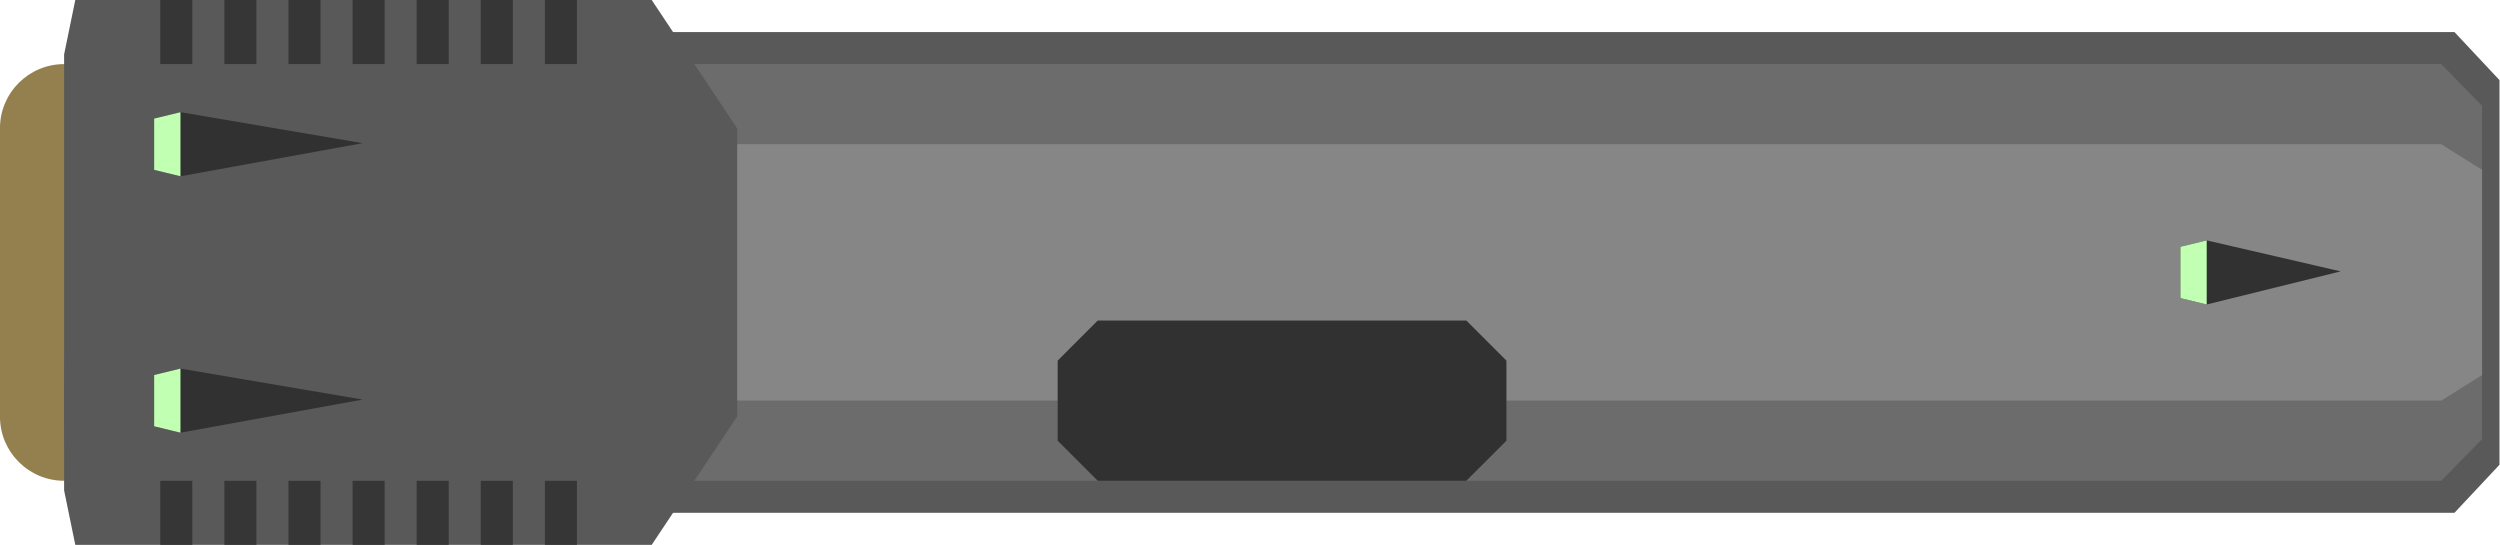
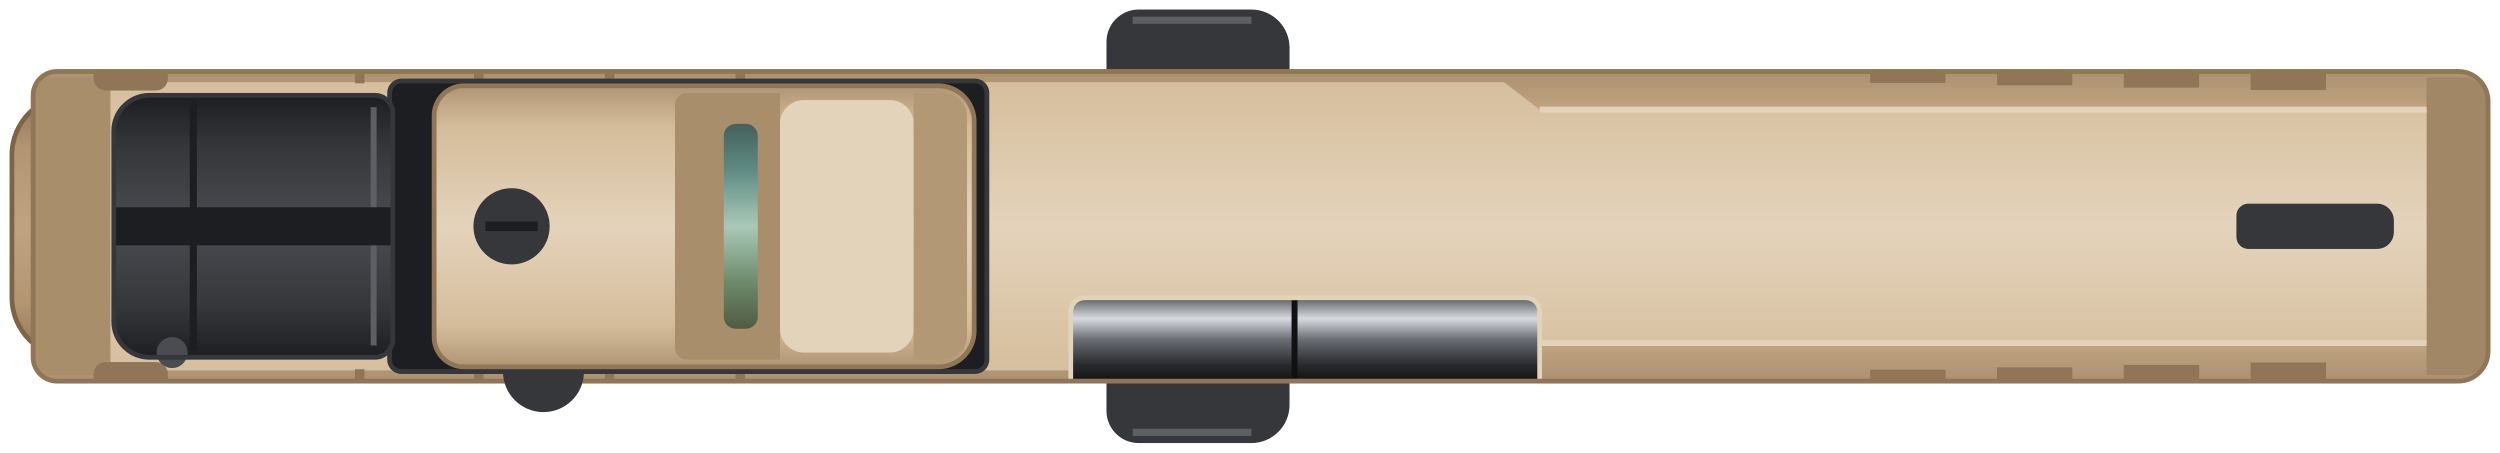
- <svg xmlns="http://www.w3.org/2000/svg" width="260" height="56.667" viewBox="-130 -28.333 260 56.667" fill-rule="evenodd" stroke-linejoin="round" stroke-miterlimit="2" clip-rule="evenodd">
+ <svg xmlns="http://www.w3.org/2000/svg" width="209.9" height="38" viewBox="-104.95 -19 209.9 38" fill-rule="evenodd" stroke-linejoin="round" clip-rule="evenodd">
  <defs>
-     <linearGradient id="five-seven-barrel-shading" gradientUnits="userSpaceOnUse" x1="0" y1="8" x2="0" y2="-8">
-       <stop offset="0" stop-color="#1e1e1e" />
-       <stop offset="0.25" stop-color="#454545" />
-       <stop offset="0.5" stop-color="#575757" />
-       <stop offset="0.75" stop-color="#3e3e3e" />
-       <stop offset="1" stop-color="#1e1e1e" />
+     <linearGradient id="five-seven-top-flat" gradientUnits="userSpaceOnUse" x1="0" y1="-13" x2="0" y2="13">
+       <stop offset="0" stop-color="#d5bd9b" />
+       <stop offset="0.5" stop-color="#e4d3bb" />
+       <stop offset="1" stop-color="#d5bd9b" />
    </linearGradient>
-     <linearGradient id="five-seven-hood-shading" gradientUnits="userSpaceOnUse" x1="0" y1="10.5" x2="0" y2="-10.5">
-       <stop offset="0" stop-color="#2e2e2e" />
-       <stop offset="0.2" stop-color="#505050" />
-       <stop offset="0.8" stop-color="#505050" />
-       <stop offset="1" stop-color="#2e2e2e" />
+     <linearGradient id="five-seven-top-facets" gradientUnits="userSpaceOnUse" x1="0" y1="-13" x2="0" y2="13">
+       <stop offset="0" stop-color="#ac9170" />
+       <stop offset="0.13" stop-color="#c1a582" />
+       <stop offset="0.5" stop-color="#c1a582" />
+       <stop offset="0.87" stop-color="#c1a582" />
+       <stop offset="1" stop-color="#ac9170" />
    </linearGradient>
-     <clipPath id="five-seven-serrations-clip">
-       <path d="M-53.333,-14.977 L-62.223,-28.333 L-122.17,-28.333 L-123.333,-22.667 L-123.333,22.667 L-122.17,28.333 L-62.223,28.333 L-53.333,14.977 L-53.333,-14.977 Z" />
-     </clipPath>
-     <clipPath id="five-seven-front-sight-clip">
-       <path d="M113.427,-0.11 L99.497,-3.333 L96.763,-2.667 L96.763,2.667 L99.497,3.333 L113.427,-0.11 Z" />
-     </clipPath>
-     <clipPath id="five-seven-rear-sight-left-clip">
-       <path d="M-92.29,-13.443 L-111.233,-16.667 L-113.97,-16 L-113.97,-10.667 L-111.233,-10 L-92.29,-13.443 Z" />
-     </clipPath>
-     <clipPath id="five-seven-rear-sight-right-clip">
-       <path d="M-92.29,13.223 L-111.233,10 L-113.97,10.667 L-113.97,16 L-111.233,16.667 L-92.29,13.223 Z" />
-     </clipPath>
+     <linearGradient id="five-seven-top-frame" gradientUnits="userSpaceOnUse" x1="0" y1="-11" x2="0" y2="11">
+       <stop offset="0" stop-color="#8d7354" />
+       <stop offset="0.2" stop-color="#b39572" />
+       <stop offset="0.5" stop-color="#bfa380" />
+       <stop offset="0.8" stop-color="#b39572" />
+       <stop offset="1" stop-color="#8d7354" />
+     </linearGradient>
+     <linearGradient id="five-seven-top-barrel" gradientUnits="userSpaceOnUse" x1="0" y1="-5.5" x2="0" y2="5.5">
+       <stop offset="0" stop-color="#141416" />
+       <stop offset="0.25" stop-color="#3c3e43" />
+       <stop offset="0.45" stop-color="#b4b7bd" />
+       <stop offset="0.6" stop-color="#4b4e54" />
+       <stop offset="1" stop-color="#161719" />
+     </linearGradient>
+     <linearGradient id="five-seven-top-hood" gradientUnits="userSpaceOnUse" x1="0" y1="-7.2" x2="0" y2="7.2">
+       <stop offset="0" stop-color="#2a2c30" />
+       <stop offset="0.3" stop-color="#6a6d74" />
+       <stop offset="0.5" stop-color="#d7dade" />
+       <stop offset="0.65" stop-color="#878a91" />
+       <stop offset="1" stop-color="#2a2b2f" />
+     </linearGradient>
+     <linearGradient id="five-seven-top-port" gradientUnits="userSpaceOnUse" x1="0" y1="6" x2="0" y2="13">
+       <stop offset="0" stop-color="#5b5e64" />
+       <stop offset="0.25" stop-color="#d7dade" />
+       <stop offset="0.5" stop-color="#6a6d74" />
+       <stop offset="0.8" stop-color="#2a2b2f" />
+       <stop offset="1" stop-color="#121112" />
+     </linearGradient>
+     <linearGradient id="five-seven-top-black" gradientUnits="userSpaceOnUse" x1="0" y1="-11" x2="0" y2="11">
+       <stop offset="0" stop-color="#1d1e21" />
+       <stop offset="0.2" stop-color="#35373b" />
+       <stop offset="0.5" stop-color="#4a4c51" />
+       <stop offset="0.8" stop-color="#35373b" />
+       <stop offset="1" stop-color="#1d1e21" />
+     </linearGradient>
+     <linearGradient id="five-seven-top-optic" gradientUnits="userSpaceOnUse" x1="0" y1="-11.8" x2="0" y2="11.8">
+       <stop offset="0" stop-color="#b09573" />
+       <stop offset="0.15" stop-color="#d5bd9b" />
+       <stop offset="0.5" stop-color="#e4d3bb" />
+       <stop offset="0.85" stop-color="#d5bd9b" />
+       <stop offset="1" stop-color="#b09573" />
+     </linearGradient>
+     <linearGradient id="five-seven-top-lens" gradientUnits="userSpaceOnUse" x1="0" y1="-11.8" x2="0" y2="11.8">
+       <stop offset="0" stop-color="#2f3d3a" />
+       <stop offset="0.3" stop-color="#5f8b84" />
+       <stop offset="0.5" stop-color="#a9c9b8" />
+       <stop offset="0.7" stop-color="#6c8a6a" />
+       <stop offset="1" stop-color="#3a3424" />
+     </linearGradient>
  </defs>
  <g id="frame">
-     <path id="frame-top" d="M114,-16 L108,-21 L-94,-21 L-98,-17 L-98,17 L-94,21 L108,21 L114,16 Z" fill="#7a6840" />
-     <g id="frame-rails" fill="#5a5a5a">
-       <rect x="-92" y="-19.5" width="30" height="3" />
-       <rect x="-92" y="16.5" width="30" height="3" />
-       <rect x="66" y="-19.5" width="22" height="3" />
-       <rect x="66" y="16.5" width="22" height="3" />
+     <path id="frame-top" d="M-98.95,-11 L100.44,-11 C101.54,-11 102.44,-10.1 102.44,-9 L102.44,9 C102.44,10.1 101.54,11 100.44,11 L-98.95,11 C-101.7,11 -103.95,8.75 -103.95,6 L-103.95,-6 C-103.95,-8.75 -101.7,-11 -98.95,-11 Z" fill="url(#five-seven-top-frame)" />
+     <g id="frame-rails" fill="#5e6268">
+       <path d="M-74,-11 L-50,-11 L-50,-9.9 L-74,-9.9 L-74,-11 Z" />
+       <path d="M-74,9.9 L-50,9.9 L-50,11 L-74,11 L-74,9.9 Z" />
+       <path d="M53,-11 L70,-11 L70,-9.9 L53,-9.9 L53,-11 Z" />
+       <path d="M53,9.9 L70,9.9 L70,11 L53,11 L53,9.9 Z" />
    </g>
-     <path d="M-96.667,-15 C-96.667,-18.68 -99.657,-21.667 -103.337,-21.667 L-123.333,-21.667 C-127.013,-21.667 -130.003,-18.68 -130.003,-15 L-130.003,15 C-130.003,18.68 -127.013,21.667 -123.333,21.667 L-103.337,21.667 C-99.657,21.667 -96.667,18.68 -96.667,15 L-96.667,-15 Z" fill="#947f4f" />
+     <path d="M-98.95,-11 L100.44,-11 C101.54,-11 102.44,-10.1 102.44,-9 L102.44,9 C102.44,10.1 101.54,11 100.44,11 L-98.95,11 C-101.7,11 -103.95,8.75 -103.95,6 L-103.95,-6 C-103.95,-8.75 -101.7,-11 -98.95,-11 Z" fill="none" stroke="#7d6447" stroke-width="0.4" />
+   </g>
+   <g id="slide-stop" fill="#35373b">
+     <path d="M-9.35,-18 L0.12,-18 C1.77,-18 3.12,-16.65 3.12,-15 L3.12,-12 L-11.85,-12 L-11.85,-15.5 C-11.85,-16.88 -10.72,-18 -9.35,-18 Z" />
+     <path d="M-11.85,12 L3.12,12 L3.12,15 C3.12,16.65 1.77,18 0.12,18 L-9.35,18 C-10.72,18 -11.85,16.88 -11.85,15.5 L-11.85,12 Z" />
+     <path d="M-9.85,-17.3 L0.12,-17.3 M-9.85,17.3 L0.12,17.3" stroke="#5c5f64" stroke-width="0.6" fill="none" />
+     <path d="M-9.35,-18 L0.12,-18 C1.77,-18 3.12,-16.65 3.12,-15 L3.12,-12 L-11.85,-12 L-11.85,-15.5 C-11.85,-16.88 -10.72,-18 -9.35,-18 Z" fill="none" stroke="#35373b" stroke-width="0.4" />
+     <path d="M-11.85,12 L3.12,12 L3.12,15 C3.12,16.65 1.77,18 0.12,18 L-9.35,18 C-10.72,18 -11.85,16.88 -11.85,15.5 L-11.85,12 Z" fill="none" stroke="#35373b" stroke-width="0.4" />
  </g>
  <g id="barrel">
-     <rect x="-8" y="-8" width="134" height="16" fill="url(#five-seven-barrel-shading)" />
-     <path id="chamber-hood" d="M-10,-10.5 L30,-10.5 L34,-8 L34,8 L30,10.5 L-10,10.5 Z" fill="url(#five-seven-hood-shading)" />
+     <path d="M2.74,-5.5 L102.24,-5.5 C102.79,-5.5 103.24,-5.05 103.24,-4.5 L103.24,4.5 C103.24,5.05 102.79,5.5 102.24,5.5 L2.74,5.5 L2.74,-5.5 Z" fill="url(#five-seven-top-barrel)" />
+     <path id="chamber-hood" d="M-15.12,-7.2 L3.24,-7.2 C3.52,-7.2 3.74,-6.98 3.74,-6.7 L3.74,6.7 C3.74,6.98 3.52,7.2 3.24,7.2 L-15.12,7.2 C-15.67,7.2 -16.12,6.75 -16.12,6.2 L-16.12,-6.2 C-16.12,-6.75 -15.67,-7.2 -15.12,-7.2 Z" fill="url(#five-seven-top-hood)" />
+     <path d="M3.74,-7.2 L3.74,7.2" stroke="#121112" stroke-width="0.5" fill="none" />
  </g>
  <g id="slide">
-     <path id="slide-body" d="M129.947,-20 L125.263,-25 L-118.507,-25 L-123.197,-20 C-121.757,-6.303 -123.877,4.99 -123.197,20 L-118.507,25 L125.263,25 L129.947,20 L129.947,-20 Z" fill="#595959" />
-     <path id="slide-top" d="M128.133,-17.333 L123.89,-21.667 L-94.287,-21.667 L-98.53,-17.333 L-98.53,17.333 L-94.287,21.667 L123.89,21.667 L128.133,17.333 L128.133,-17.333 Z" fill="#6c6c6c" />
-     <path id="slide-rib" d="M128.133,-10.667 L123.89,-13.333 L-94.287,-13.333 L-98.53,-10.667 L-98.53,10.667 L-94.287,13.333 L123.89,13.333 L128.133,10.667 L128.133,-10.667 Z" fill="#868686" />
-     <g id="slide-serrations">
-       <path d="M-53.333,-14.977 L-62.223,-28.333 L-122.17,-28.333 L-123.333,-22.667 L-123.333,22.667 L-122.17,28.333 L-62.223,28.333 L-53.333,14.977 L-53.333,-14.977 Z" fill="#595959" />
-       <g clip-path="url(#five-seven-serrations-clip)" fill="#363636">
-         <rect x="-113.333" y="21.667" width="3.333" height="6.663" />
-         <rect x="-106.667" y="21.667" width="3.333" height="6.663" />
-         <rect x="-100" y="21.667" width="3.333" height="6.663" />
-         <rect x="-93.33" y="21.667" width="3.333" height="6.663" />
-         <rect x="-86.667" y="21.667" width="3.333" height="6.663" />
-         <rect x="-80" y="21.667" width="3.333" height="6.663" />
-         <rect x="-73.333" y="21.667" width="3.333" height="6.663" />
-         <rect x="-113.333" y="-28.333" width="3.333" height="6.663" />
-         <rect x="-106.667" y="-28.333" width="3.333" height="6.663" />
-         <rect x="-100" y="-28.333" width="3.333" height="6.663" />
-         <rect x="-93.33" y="-28.333" width="3.333" height="6.663" />
-         <rect x="-86.667" y="-28.333" width="3.333" height="6.663" />
-         <rect x="-80" y="-28.333" width="3.333" height="6.663" />
-         <rect x="-73.333" y="-28.333" width="3.333" height="6.663" />
-       </g>
+     <path id="slide-body" d="M-100.17,-13 L101.45,-13 C102.83,-13 103.95,-11.88 103.95,-10.5 L103.95,10.5 C103.95,11.88 102.83,13 101.45,13 L-100.17,13 C-101.27,13 -102.17,12.1 -102.17,11 L-102.17,-11 C-102.17,-12.1 -101.27,-13 -100.17,-13 Z" fill="url(#five-seven-top-facets)" />
+     <path d="M-100.67,-12.5 L-95.67,-12.5 L-95.67,12.5 L-100.67,12.5 C-101.49,12.5 -102.17,11.82 -102.17,11 L-102.17,-11 C-102.17,-11.82 -101.49,-12.5 -100.67,-12.5 Z" fill="#a98e6c" />
+     <path d="M98.78,-12.5 L101.95,-12.5 C103.05,-12.5 103.95,-11.6 103.95,-10.5 L103.95,10.5 C103.95,11.6 103.05,12.5 101.95,12.5 L98.78,12.5 L98.78,-12.5 Z" fill="#a28766" />
+     <path id="slide-top" d="M-95.67,-12.1 L21.32,-12.1 L24.32,-9.8 L98.78,-9.8 L98.78,9.8 L24.32,9.8 L21.32,12.1 L-95.67,12.1 Z" fill="url(#five-seven-top-flat)" />
+     <path id="slide-rib" d="M24.32,-9.8 L98.78,-9.8 M24.32,9.8 L98.78,9.8" stroke="#e4d3bb" stroke-width="0.5" fill="none" />
+     <g id="slide-serrations" fill="#907656">
+       <path d="M52.07,-13 L58.39,-13 L58.39,-12.04 L52.07,-12.04 L52.07,-13 Z" />
+       <path d="M52.07,12.04 L58.39,12.04 L58.39,13 L52.07,13 L52.07,12.04 Z" />
+       <path d="M62.72,-13 L69.04,-13 L69.04,-11.84 L62.72,-11.84 L62.72,-13 Z" />
+       <path d="M62.72,11.84 L69.04,11.84 L69.04,13 L62.72,13 L62.72,11.84 Z" />
+       <path d="M73.36,-13 L79.69,-13 L79.69,-11.64 L73.36,-11.64 L73.36,-13 Z" />
+       <path d="M73.36,11.64 L79.69,11.64 L79.69,13 L73.36,13 L73.36,11.64 Z" />
+       <path d="M84.01,-13 L90.34,-13 L90.34,-11.44 L84.01,-11.44 L84.01,-13 Z" />
+       <path d="M84.01,11.44 L90.34,11.44 L90.34,13 L84.01,13 L84.01,11.44 Z" />
+       <path d="M-75.15,-13 L-74.35,-13 L-74.35,-12 L-75.15,-12 L-75.15,-13 Z" />
+       <path d="M-75.15,12 L-74.35,12 L-74.35,13 L-75.15,13 L-75.15,12 Z" />
+       <path d="M-65.15,-13 L-64.35,-13 L-64.35,-12 L-65.15,-12 L-65.15,-13 Z" />
+       <path d="M-65.15,12 L-64.35,12 L-64.35,13 L-65.15,13 L-65.15,12 Z" />
+       <path d="M-54.17,-13 L-53.37,-13 L-53.37,-12 L-54.17,-12 L-54.17,-13 Z" />
+       <path d="M-54.17,12 L-53.37,12 L-53.37,13 L-54.17,13 L-54.17,12 Z" />
+       <path d="M-43.2,-13 L-42.4,-13 L-42.4,-12 L-43.2,-12 L-43.2,-13 Z" />
+       <path d="M-43.2,12 L-42.4,12 L-42.4,13 L-43.2,13 L-43.2,12 Z" />
+       <path d="M-97.09,-13 L-90.86,-13 L-90.86,-12.4 C-90.86,-11.85 -91.31,-11.4 -91.86,-11.4 L-96.09,-11.4 C-96.64,-11.4 -97.09,-11.85 -97.09,-12.4 L-97.09,-13 Z" />
+       <path d="M-96.09,11.4 L-91.86,11.4 C-91.31,11.4 -90.86,11.85 -90.86,12.4 L-90.86,13 L-97.09,13 L-97.09,12.4 C-97.09,11.85 -96.64,11.4 -96.09,11.4 Z" />
+     </g>
+     <g id="ejection-port">
+       <path d="M-13.85,6 L23.12,6 C23.78,6 24.32,6.54 24.32,7.2 L24.32,13.1 L-15.05,13.1 L-15.05,7.2 C-15.05,6.54 -14.51,6 -13.85,6 Z" fill="url(#five-seven-top-port)" />
+       <path d="M3.74,6.2 L3.74,13" stroke="#121112" stroke-width="0.5" fill="none" />
+       <path d="M-15.05,13 L-15.05,7.2 C-15.05,6.5 -14.55,6 -13.85,6 L23.12,6 C23.82,6 24.32,6.5 24.32,7.2 L24.32,13" stroke="#e4d3bb" stroke-width="0.4" fill="none" />
+     </g>
+     <path d="M-100.17,-13 L101.45,-13 C102.83,-13 103.95,-11.88 103.95,-10.5 L103.95,10.5 C103.95,11.88 102.83,13 101.45,13 L-100.17,13 C-101.27,13 -102.17,12.1 -102.17,11 L-102.17,-11 C-102.17,-12.1 -101.27,-13 -100.17,-13 Z" fill="none" stroke="#907656" stroke-width="0.4" />
+     <path id="optic-plate" d="M-71.24,-12.2 L-23.09,-12.2 C-22.54,-12.2 -22.09,-11.75 -22.09,-11.2 L-22.09,11.2 C-22.09,11.75 -22.54,12.2 -23.09,12.2 L-71.24,12.2 C-71.79,12.2 -72.24,11.75 -72.24,11.2 L-72.24,-11.2 C-72.24,-11.75 -71.79,-12.2 -71.24,-12.2 Z" fill="#1d1e21" />
+     <path d="M-71.24,-12.2 L-23.09,-12.2 C-22.54,-12.2 -22.09,-11.75 -22.09,-11.2 L-22.09,11.2 C-22.09,11.75 -22.54,12.2 -23.09,12.2 L-71.24,12.2 C-71.79,12.2 -72.24,11.75 -72.24,11.2 L-72.24,-11.2 C-72.24,-11.75 -71.79,-12.2 -71.24,-12.2 Z" fill="none" stroke="#35373b" stroke-width="0.4" />
+     <g id="optic">
+       <circle cx="-59.32" cy="12.2" r="3.4" fill="#35373b" />
+       <path d="M-66,-11.8 L-26.16,-11.8 C-24.51,-11.8 -23.16,-10.45 -23.16,-8.8 L-23.16,8.8 C-23.16,10.45 -24.51,11.8 -26.16,11.8 L-66,11.8 C-67.37,11.8 -68.5,10.68 -68.5,9.3 L-68.5,-9.3 C-68.5,-10.68 -67.37,-11.8 -66,-11.8 Z" fill="url(#five-seven-top-optic)" />
+       <path d="M-47.28,-11.2 L-39.46,-11.2 L-39.46,11.2 L-47.28,11.2 C-47.83,11.2 -48.28,10.75 -48.28,10.2 L-48.28,-10.2 C-48.28,-10.75 -47.83,-11.2 -47.28,-11.2 Z" fill="#a98e6c" />
+       <path id="optic-lens" d="M-43.18,-8.6 L-42.33,-8.6 C-41.78,-8.6 -41.33,-8.15 -41.33,-7.6 L-41.33,7.6 C-41.33,8.15 -41.78,8.6 -42.33,8.6 L-43.18,8.6 C-43.73,8.6 -44.18,8.15 -44.18,7.6 L-44.18,-7.6 C-44.18,-8.15 -43.73,-8.6 -43.18,-8.6 Z" fill="url(#five-seven-top-lens)" />
+       <path d="M-37.46,-10.6 L-30.24,-10.6 C-29.14,-10.6 -28.24,-9.7 -28.24,-8.6 L-28.24,8.6 C-28.24,9.7 -29.14,10.6 -30.24,10.6 L-37.46,10.6 C-38.56,10.6 -39.46,9.7 -39.46,8.6 L-39.46,-8.6 C-39.46,-9.7 -38.56,-10.6 -37.46,-10.6 Z" fill="#e4d3bb" />
+       <path d="M-28.24,-11.2 L-25.76,-11.2 C-24.66,-11.2 -23.76,-10.3 -23.76,-9.2 L-23.76,9.2 C-23.76,10.3 -24.66,11.2 -25.76,11.2 L-28.24,11.2 L-28.24,-11.2 Z" fill="#b39876" />
+       <circle cx="-62" cy="0" r="3.2" fill="#35373b" />
+       <path d="M-64.2,0 L-59.8,0" stroke="#1d1e21" stroke-width="0.8" fill="none" />
+       <path d="M-66,-11.8 L-26.16,-11.8 C-24.51,-11.8 -23.16,-10.45 -23.16,-8.8 L-23.16,8.8 C-23.16,10.45 -24.51,11.8 -26.16,11.8 L-66,11.8 C-67.37,11.8 -68.5,10.68 -68.5,9.3 L-68.5,-9.3 C-68.5,-10.68 -67.37,-11.8 -66,-11.8 Z" fill="none" stroke="#907656" stroke-width="0.4" />
+     </g>
+     <g id="rear-sight">
+       <path d="M-92.4,-11 L-73.47,-11 C-72.65,-11 -71.97,-10.32 -71.97,-9.5 L-71.97,9.5 C-71.97,10.32 -72.65,11 -73.47,11 L-92.4,11 C-94.05,11 -95.4,9.65 -95.4,8 L-95.4,-8 C-95.4,-9.65 -94.05,-11 -92.4,-11 Z" fill="url(#five-seven-top-black)" />
+       <path d="M-88.72,-10.4 L-88.72,10.4" stroke="#1d1e21" stroke-width="0.6" fill="none" />
+       <path d="M-73.58,-10 L-73.58,10" stroke="#5c5f64" stroke-width="0.5" fill="none" />
+       <path d="M-95.4,-1.6 L-71.97,-1.6 L-71.97,1.6 L-95.4,1.6 L-95.4,-1.6 Z" fill="#1d1e21" />
+       <circle cx="-90.5" cy="10.6" r="1.3" fill="#4a4c51" />
+       <path d="M-92.4,-11 L-73.47,-11 C-72.65,-11 -71.97,-10.32 -71.97,-9.5 L-71.97,9.5 C-71.97,10.32 -72.65,11 -73.47,11 L-92.4,11 C-94.05,11 -95.4,9.65 -95.4,8 L-95.4,-8 C-95.4,-9.65 -94.05,-11 -92.4,-11 Z" fill="none" stroke="#35373b" stroke-width="0.4" />
    </g>
    <g id="front-sight">
-       <path d="M113.427,-0.11 L99.497,-3.333 L96.763,-2.667 L96.763,2.667 L99.497,3.333 L113.427,-0.11 Z" fill="#313131" />
-       <path clip-path="url(#five-seven-front-sight-clip)" d="M99.497,3.333 L99.497,-3.333 L96.763,-2.667 L96.763,2.667 L99.497,3.333 Z" fill="#c1ffb3" />
+       <path d="M83.82,-1.7 L94.64,-1.7 C95.3,-1.7 95.84,-1.16 95.84,-0.5 L95.84,0.5 C95.84,1.16 95.3,1.7 94.64,1.7 L83.82,1.7 C83.38,1.7 83.02,1.34 83.02,0.9 L83.02,-0.9 C83.02,-1.34 83.38,-1.7 83.82,-1.7 Z" fill="#35373b" />
+       <path d="M83.82,-1.7 L94.64,-1.7 C95.3,-1.7 95.84,-1.16 95.84,-0.5 L95.84,0.5 C95.84,1.16 95.3,1.7 94.64,1.7 L83.82,1.7 C83.38,1.7 83.02,1.34 83.02,0.9 L83.02,-0.9 C83.02,-1.34 83.38,-1.7 83.82,-1.7 Z" fill="none" stroke="#35373b" stroke-width="0.4" />
    </g>
-     <g id="rear-sight">
-       <path d="M-92.29,-13.443 L-111.233,-16.667 L-113.97,-16 L-113.97,-10.667 L-111.233,-10 L-92.29,-13.443 Z" fill="#313131" />
-       <path clip-path="url(#five-seven-rear-sight-left-clip)" d="M-111.233,-10 L-111.233,-16.667 L-113.97,-16 L-113.97,-10.667 L-111.233,-10 Z" fill="#c1ffb3" />
-       <path d="M-92.29,13.223 L-111.233,10 L-113.97,10.667 L-113.97,16 L-111.233,16.667 L-92.29,13.223 Z" fill="#313131" />
-       <path clip-path="url(#five-seven-rear-sight-right-clip)" d="M-111.233,16.667 L-111.233,10 L-113.97,10.667 L-113.97,16 L-111.233,16.667 Z" fill="#c1ffb3" />
-     </g>
-     <path id="ejection-port" d="M26.667,9.17 L22.497,5 L-15.833,5 L-20.003,9.17 L-20.003,17.5 L-15.833,21.667 L22.497,21.667 L26.667,17.5 L26.667,9.17 Z" fill="#313131" />
  </g>
</svg>
